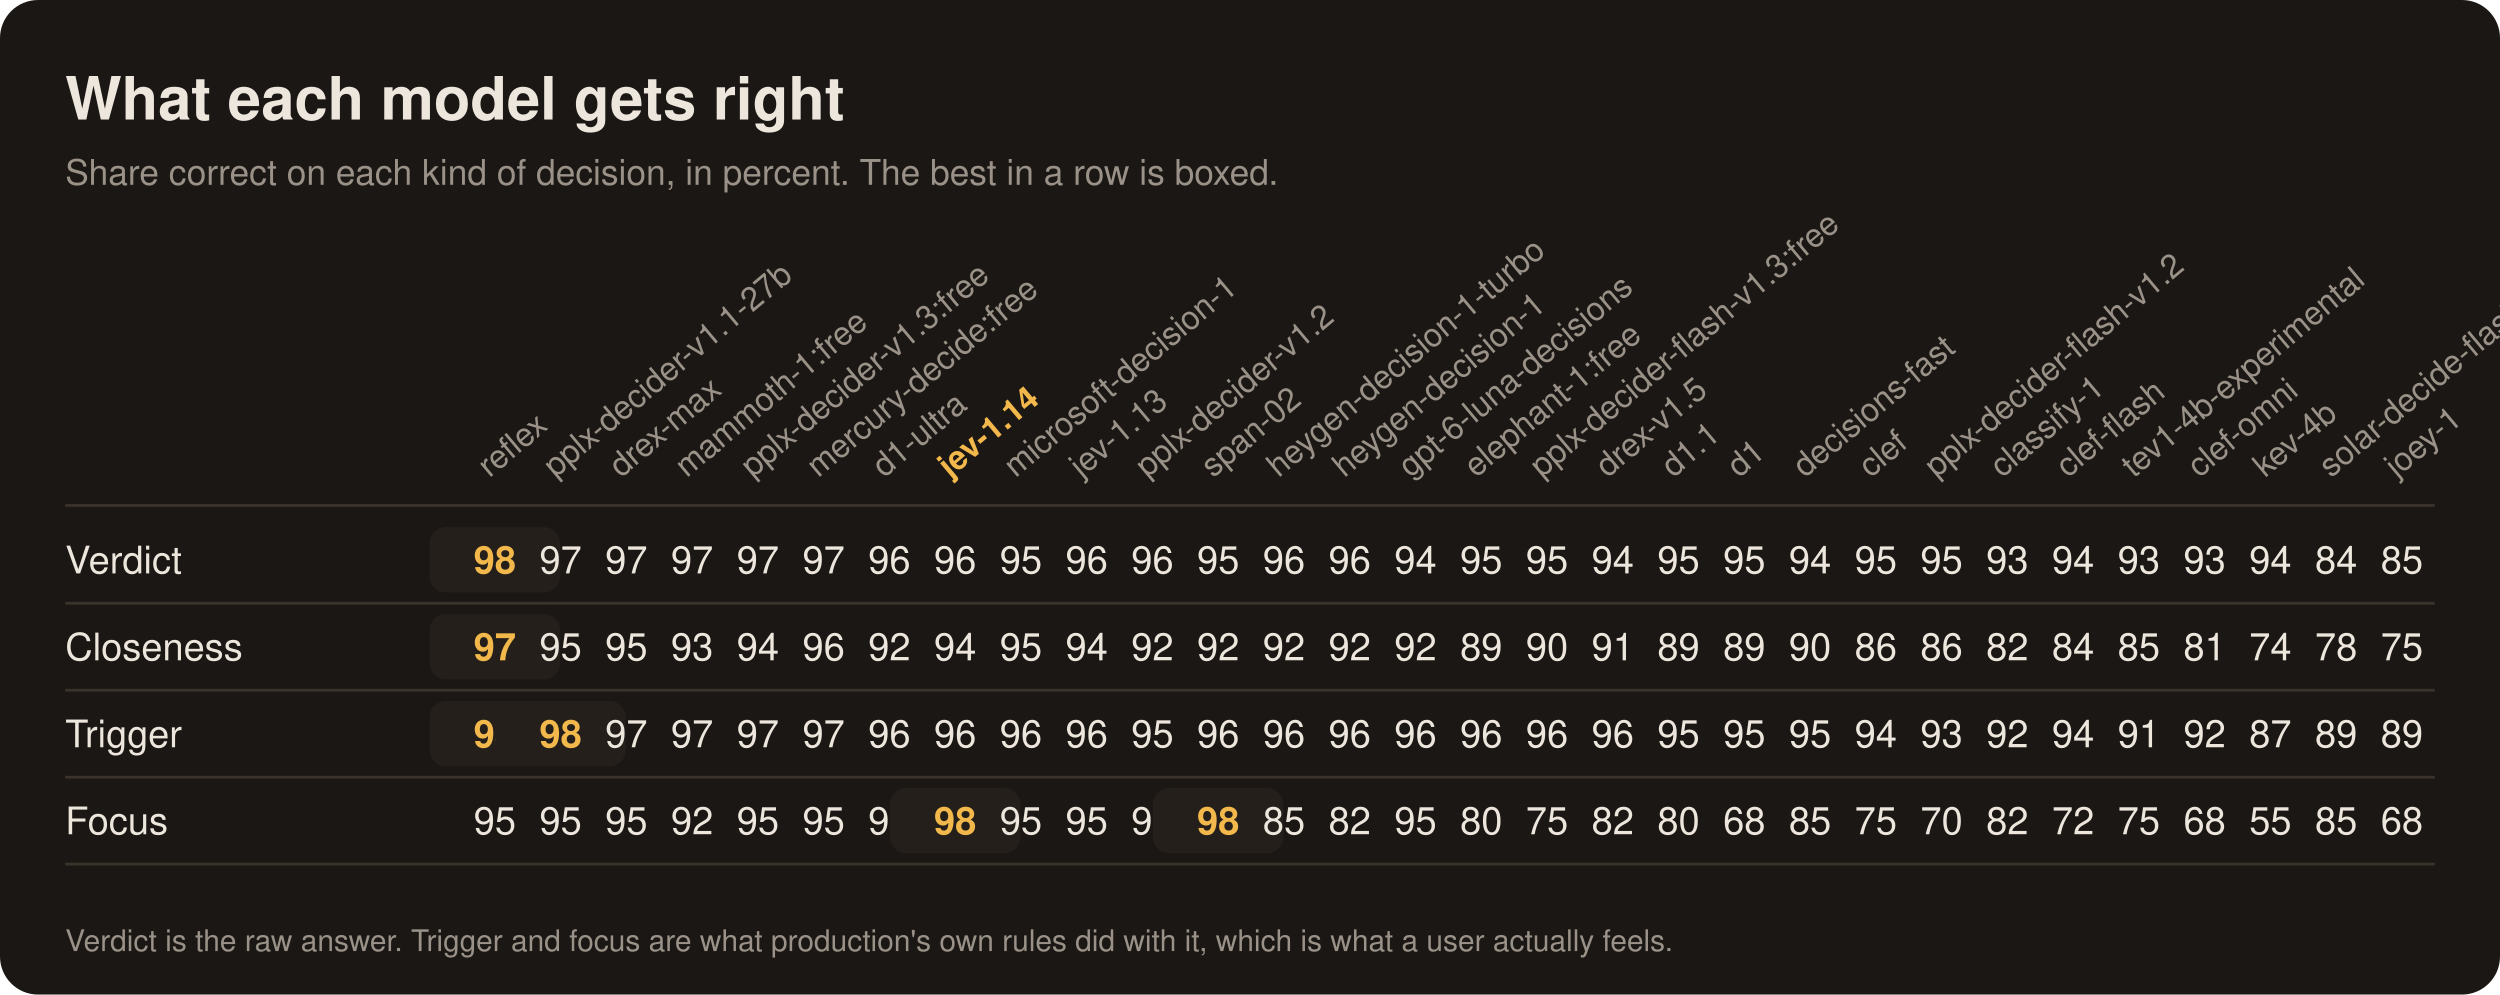
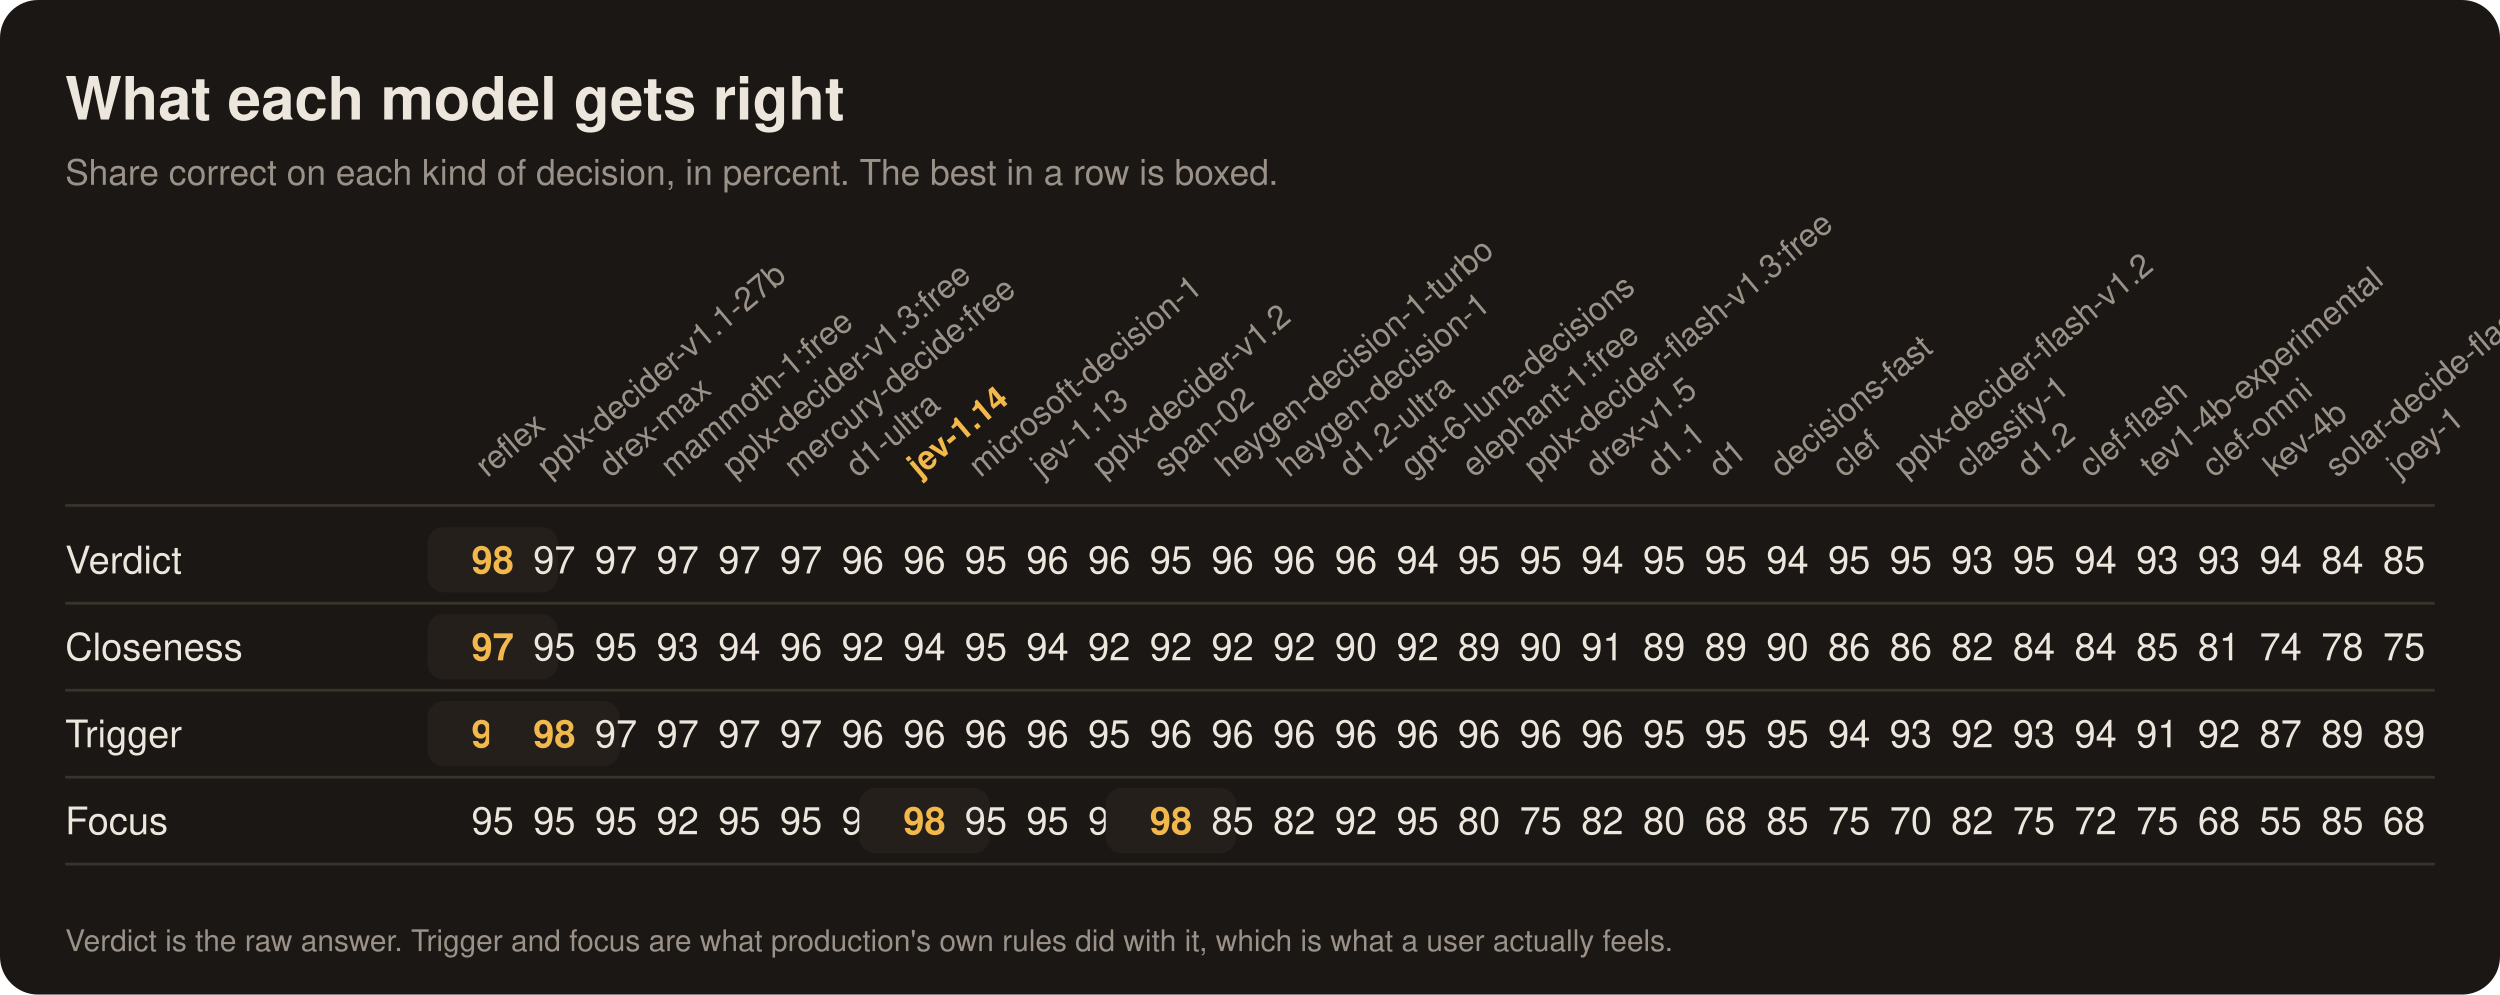
<svg xmlns="http://www.w3.org/2000/svg" viewBox="0 0 920 366" width="920" role="img" aria-label="What each model gets right" font-family="-apple-system,BlinkMacSystemFont,'Segoe UI',Helvetica,Arial,sans-serif">
  <rect width="920" height="366" rx="14" fill="#1b1714" />
  <text x="24.0" y="44.0" font-size="22" font-weight="700" fill="#ece6dd" text-anchor="start">What each model gets right</text>
  <text x="24.0" y="68.0" font-size="13" font-weight="400" fill="#9a9288" text-anchor="start">Share correct on each kind of decision, in percent. The best in a row is boxed.</text>
-   <text transform="translate(180.1 176.0) rotate(-40)" font-size="12" font-weight="500" fill="#9a9288">reflex</text>
-   <text transform="translate(204.3 176.0) rotate(-40)" font-size="12" font-weight="500" fill="#9a9288">pplx-decider-v1.1-27b</text>
-   <text transform="translate(228.5 176.0) rotate(-40)" font-size="12" font-weight="500" fill="#9a9288">drex-max</text>
-   <text transform="translate(252.7 176.0) rotate(-40)" font-size="12" font-weight="500" fill="#9a9288">mammoth-1:free</text>
-   <text transform="translate(276.9 176.0) rotate(-40)" font-size="12" font-weight="500" fill="#9a9288">pplx-decider-v1.3:free</text>
-   <text transform="translate(301.1 176.0) rotate(-40)" font-size="12" font-weight="500" fill="#9a9288">mercury-decide:free</text>
-   <text transform="translate(325.3 176.0) rotate(-40)" font-size="12" font-weight="500" fill="#9a9288">d1-ultra</text>
-   <text transform="translate(349.5 176.0) rotate(-40)" font-size="12" font-weight="700" fill="#f2b84b">jev-1.14</text>
-   <text transform="translate(373.7 176.0) rotate(-40)" font-size="12" font-weight="500" fill="#9a9288">microsoft-decision-1</text>
-   <text transform="translate(397.9 176.0) rotate(-40)" font-size="12" font-weight="500" fill="#9a9288">jev-1.13</text>
-   <text transform="translate(422.1 176.0) rotate(-40)" font-size="12" font-weight="500" fill="#9a9288">pplx-decider-v1.2</text>
-   <text transform="translate(446.3 176.0) rotate(-40)" font-size="12" font-weight="500" fill="#9a9288">span-02</text>
-   <text transform="translate(470.5 176.0) rotate(-40)" font-size="12" font-weight="500" fill="#9a9288">heygen-decision-1-turbo</text>
-   <text transform="translate(494.7 176.0) rotate(-40)" font-size="12" font-weight="500" fill="#9a9288">heygen-decision-1</text>
-   <text transform="translate(518.9 176.0) rotate(-40)" font-size="12" font-weight="500" fill="#9a9288">gpt-6-luna-decisions</text>
-   <text transform="translate(543.1 176.0) rotate(-40)" font-size="12" font-weight="500" fill="#9a9288">elephant-1:free</text>
-   <text transform="translate(567.3 176.0) rotate(-40)" font-size="12" font-weight="500" fill="#9a9288">pplx-decider-flash-v1.3:free</text>
-   <text transform="translate(591.5 176.0) rotate(-40)" font-size="12" font-weight="500" fill="#9a9288">drex-v1.5</text>
-   <text transform="translate(615.7 176.0) rotate(-40)" font-size="12" font-weight="500" fill="#9a9288">d1.1</text>
-   <text transform="translate(639.9 176.0) rotate(-40)" font-size="12" font-weight="500" fill="#9a9288">d1</text>
-   <text transform="translate(664.1 176.0) rotate(-40)" font-size="12" font-weight="500" fill="#9a9288">decisions-fast</text>
-   <text transform="translate(688.3 176.0) rotate(-40)" font-size="12" font-weight="500" fill="#9a9288">clef</text>
-   <text transform="translate(712.5 176.0) rotate(-40)" font-size="12" font-weight="500" fill="#9a9288">pplx-decider-flash-v1.2</text>
-   <text transform="translate(736.7 176.0) rotate(-40)" font-size="12" font-weight="500" fill="#9a9288">classify-1</text>
-   <text transform="translate(760.9 176.0) rotate(-40)" font-size="12" font-weight="500" fill="#9a9288">clef-flash</text>
-   <text transform="translate(785.1 176.0) rotate(-40)" font-size="12" font-weight="500" fill="#9a9288">tev1-4b-experimental</text>
-   <text transform="translate(809.3 176.0) rotate(-40)" font-size="12" font-weight="500" fill="#9a9288">clef-omni</text>
-   <text transform="translate(833.5 176.0) rotate(-40)" font-size="12" font-weight="500" fill="#9a9288">kev-4b</text>
-   <text transform="translate(857.7 176.0) rotate(-40)" font-size="12" font-weight="500" fill="#9a9288">solar-decide-flash</text>
-   <text transform="translate(881.9 176.0) rotate(-40)" font-size="12" font-weight="500" fill="#9a9288">joey-1</text>
+   <text transform="translate(179.3 176.0) rotate(-40)" font-size="12" font-weight="500" fill="#9a9288">reflex</text>
+   <text transform="translate(202.0 176.0) rotate(-40)" font-size="12" font-weight="500" fill="#9a9288">pplx-decider-v1.1-27b</text>
+   <text transform="translate(224.7 176.0) rotate(-40)" font-size="12" font-weight="500" fill="#9a9288">drex-max</text>
+   <text transform="translate(247.4 176.0) rotate(-40)" font-size="12" font-weight="500" fill="#9a9288">mammoth-1:free</text>
+   <text transform="translate(270.1 176.0) rotate(-40)" font-size="12" font-weight="500" fill="#9a9288">pplx-decider-v1.3:free</text>
+   <text transform="translate(292.8 176.0) rotate(-40)" font-size="12" font-weight="500" fill="#9a9288">mercury-decide:free</text>
+   <text transform="translate(315.5 176.0) rotate(-40)" font-size="12" font-weight="500" fill="#9a9288">d1-ultra</text>
+   <text transform="translate(338.2 176.0) rotate(-40)" font-size="12" font-weight="700" fill="#f2b84b">jev-1.14</text>
+   <text transform="translate(360.8 176.0) rotate(-40)" font-size="12" font-weight="500" fill="#9a9288">microsoft-decision-1</text>
+   <text transform="translate(383.5 176.0) rotate(-40)" font-size="12" font-weight="500" fill="#9a9288">jev-1.13</text>
+   <text transform="translate(406.2 176.0) rotate(-40)" font-size="12" font-weight="500" fill="#9a9288">pplx-decider-v1.2</text>
+   <text transform="translate(428.9 176.0) rotate(-40)" font-size="12" font-weight="500" fill="#9a9288">span-02</text>
+   <text transform="translate(451.6 176.0) rotate(-40)" font-size="12" font-weight="500" fill="#9a9288">heygen-decision-1-turbo</text>
+   <text transform="translate(474.3 176.0) rotate(-40)" font-size="12" font-weight="500" fill="#9a9288">heygen-decision-1</text>
+   <text transform="translate(497.0 176.0) rotate(-40)" font-size="12" font-weight="500" fill="#9a9288">d1.2-ultra</text>
+   <text transform="translate(519.7 176.0) rotate(-40)" font-size="12" font-weight="500" fill="#9a9288">gpt-6-luna-decisions</text>
+   <text transform="translate(542.3 176.0) rotate(-40)" font-size="12" font-weight="500" fill="#9a9288">elephant-1:free</text>
+   <text transform="translate(565.0 176.0) rotate(-40)" font-size="12" font-weight="500" fill="#9a9288">pplx-decider-flash-v1.3:free</text>
+   <text transform="translate(587.7 176.0) rotate(-40)" font-size="12" font-weight="500" fill="#9a9288">drex-v1.5</text>
+   <text transform="translate(610.4 176.0) rotate(-40)" font-size="12" font-weight="500" fill="#9a9288">d1.1</text>
+   <text transform="translate(633.1 176.0) rotate(-40)" font-size="12" font-weight="500" fill="#9a9288">d1</text>
+   <text transform="translate(655.8 176.0) rotate(-40)" font-size="12" font-weight="500" fill="#9a9288">decisions-fast</text>
+   <text transform="translate(678.5 176.0) rotate(-40)" font-size="12" font-weight="500" fill="#9a9288">clef</text>
+   <text transform="translate(701.2 176.0) rotate(-40)" font-size="12" font-weight="500" fill="#9a9288">pplx-decider-flash-v1.2</text>
+   <text transform="translate(723.8 176.0) rotate(-40)" font-size="12" font-weight="500" fill="#9a9288">classify-1</text>
+   <text transform="translate(746.5 176.0) rotate(-40)" font-size="12" font-weight="500" fill="#9a9288">d1.2</text>
+   <text transform="translate(769.2 176.0) rotate(-40)" font-size="12" font-weight="500" fill="#9a9288">clef-flash</text>
+   <text transform="translate(791.9 176.0) rotate(-40)" font-size="12" font-weight="500" fill="#9a9288">tev1-4b-experimental</text>
+   <text transform="translate(814.6 176.0) rotate(-40)" font-size="12" font-weight="500" fill="#9a9288">clef-omni</text>
+   <text transform="translate(837.3 176.0) rotate(-40)" font-size="12" font-weight="500" fill="#9a9288">kev-4b</text>
+   <text transform="translate(860.0 176.0) rotate(-40)" font-size="12" font-weight="500" fill="#9a9288">solar-decide-flash</text>
+   <text transform="translate(882.7 176.0) rotate(-40)" font-size="12" font-weight="500" fill="#9a9288">joey-1</text>
  <line x1="24.0" y1="186.0" x2="896.0" y2="186.0" stroke="#3a332c" stroke-width="1.0" />
  <text x="24.0" y="211.0" font-size="14" font-weight="500" fill="#ece6dd" text-anchor="start">Verdict</text>
-   <rect x="158.1" y="194.0" width="48.0" height="24.0" rx="6.0" fill="#241f1b" />
-   <text x="182.1" y="211.0" font-size="14" font-weight="700" fill="#f2b84b" text-anchor="middle">98</text>
-   <text x="206.3" y="211.0" font-size="14" font-weight="400" fill="#ece6dd" text-anchor="middle">97</text>
-   <text x="230.5" y="211.0" font-size="14" font-weight="400" fill="#ece6dd" text-anchor="middle">97</text>
-   <text x="254.7" y="211.0" font-size="14" font-weight="400" fill="#ece6dd" text-anchor="middle">97</text>
-   <text x="278.9" y="211.0" font-size="14" font-weight="400" fill="#ece6dd" text-anchor="middle">97</text>
-   <text x="303.1" y="211.0" font-size="14" font-weight="400" fill="#ece6dd" text-anchor="middle">97</text>
-   <text x="327.3" y="211.0" font-size="14" font-weight="400" fill="#ece6dd" text-anchor="middle">96</text>
-   <text x="351.5" y="211.0" font-size="14" font-weight="400" fill="#ece6dd" text-anchor="middle">96</text>
-   <text x="375.7" y="211.0" font-size="14" font-weight="400" fill="#ece6dd" text-anchor="middle">95</text>
-   <text x="399.9" y="211.0" font-size="14" font-weight="400" fill="#ece6dd" text-anchor="middle">96</text>
-   <text x="424.1" y="211.0" font-size="14" font-weight="400" fill="#ece6dd" text-anchor="middle">96</text>
-   <text x="448.3" y="211.0" font-size="14" font-weight="400" fill="#ece6dd" text-anchor="middle">95</text>
-   <text x="472.5" y="211.0" font-size="14" font-weight="400" fill="#ece6dd" text-anchor="middle">96</text>
-   <text x="496.7" y="211.0" font-size="14" font-weight="400" fill="#ece6dd" text-anchor="middle">96</text>
-   <text x="520.9" y="211.0" font-size="14" font-weight="400" fill="#ece6dd" text-anchor="middle">94</text>
-   <text x="545.1" y="211.0" font-size="14" font-weight="400" fill="#ece6dd" text-anchor="middle">95</text>
-   <text x="569.3" y="211.0" font-size="14" font-weight="400" fill="#ece6dd" text-anchor="middle">95</text>
-   <text x="593.5" y="211.0" font-size="14" font-weight="400" fill="#ece6dd" text-anchor="middle">94</text>
-   <text x="617.7" y="211.0" font-size="14" font-weight="400" fill="#ece6dd" text-anchor="middle">95</text>
-   <text x="641.9" y="211.0" font-size="14" font-weight="400" fill="#ece6dd" text-anchor="middle">95</text>
-   <text x="666.1" y="211.0" font-size="14" font-weight="400" fill="#ece6dd" text-anchor="middle">94</text>
-   <text x="690.3" y="211.0" font-size="14" font-weight="400" fill="#ece6dd" text-anchor="middle">95</text>
-   <text x="714.5" y="211.0" font-size="14" font-weight="400" fill="#ece6dd" text-anchor="middle">95</text>
-   <text x="738.7" y="211.0" font-size="14" font-weight="400" fill="#ece6dd" text-anchor="middle">93</text>
-   <text x="762.9" y="211.0" font-size="14" font-weight="400" fill="#ece6dd" text-anchor="middle">94</text>
-   <text x="787.1" y="211.0" font-size="14" font-weight="400" fill="#ece6dd" text-anchor="middle">93</text>
-   <text x="811.3" y="211.0" font-size="14" font-weight="400" fill="#ece6dd" text-anchor="middle">93</text>
-   <text x="835.5" y="211.0" font-size="14" font-weight="400" fill="#ece6dd" text-anchor="middle">94</text>
-   <text x="859.7" y="211.0" font-size="14" font-weight="400" fill="#ece6dd" text-anchor="middle">84</text>
-   <text x="883.9" y="211.0" font-size="14" font-weight="400" fill="#ece6dd" text-anchor="middle">85</text>
+   <rect x="157.3" y="194.0" width="48.0" height="24.0" rx="6.0" fill="#241f1b" />
+   <text x="181.3" y="211.0" font-size="14" font-weight="700" fill="#f2b84b" text-anchor="middle">98</text>
+   <text x="204.0" y="211.0" font-size="14" font-weight="400" fill="#ece6dd" text-anchor="middle">97</text>
+   <text x="226.7" y="211.0" font-size="14" font-weight="400" fill="#ece6dd" text-anchor="middle">97</text>
+   <text x="249.4" y="211.0" font-size="14" font-weight="400" fill="#ece6dd" text-anchor="middle">97</text>
+   <text x="272.1" y="211.0" font-size="14" font-weight="400" fill="#ece6dd" text-anchor="middle">97</text>
+   <text x="294.8" y="211.0" font-size="14" font-weight="400" fill="#ece6dd" text-anchor="middle">97</text>
+   <text x="317.5" y="211.0" font-size="14" font-weight="400" fill="#ece6dd" text-anchor="middle">96</text>
+   <text x="340.2" y="211.0" font-size="14" font-weight="400" fill="#ece6dd" text-anchor="middle">96</text>
+   <text x="362.8" y="211.0" font-size="14" font-weight="400" fill="#ece6dd" text-anchor="middle">95</text>
+   <text x="385.5" y="211.0" font-size="14" font-weight="400" fill="#ece6dd" text-anchor="middle">96</text>
+   <text x="408.2" y="211.0" font-size="14" font-weight="400" fill="#ece6dd" text-anchor="middle">96</text>
+   <text x="430.9" y="211.0" font-size="14" font-weight="400" fill="#ece6dd" text-anchor="middle">95</text>
+   <text x="453.6" y="211.0" font-size="14" font-weight="400" fill="#ece6dd" text-anchor="middle">96</text>
+   <text x="476.3" y="211.0" font-size="14" font-weight="400" fill="#ece6dd" text-anchor="middle">96</text>
+   <text x="499.0" y="211.0" font-size="14" font-weight="400" fill="#ece6dd" text-anchor="middle">96</text>
+   <text x="521.7" y="211.0" font-size="14" font-weight="400" fill="#ece6dd" text-anchor="middle">94</text>
+   <text x="544.3" y="211.0" font-size="14" font-weight="400" fill="#ece6dd" text-anchor="middle">95</text>
+   <text x="567.0" y="211.0" font-size="14" font-weight="400" fill="#ece6dd" text-anchor="middle">95</text>
+   <text x="589.7" y="211.0" font-size="14" font-weight="400" fill="#ece6dd" text-anchor="middle">94</text>
+   <text x="612.4" y="211.0" font-size="14" font-weight="400" fill="#ece6dd" text-anchor="middle">95</text>
+   <text x="635.1" y="211.0" font-size="14" font-weight="400" fill="#ece6dd" text-anchor="middle">95</text>
+   <text x="657.8" y="211.0" font-size="14" font-weight="400" fill="#ece6dd" text-anchor="middle">94</text>
+   <text x="680.5" y="211.0" font-size="14" font-weight="400" fill="#ece6dd" text-anchor="middle">95</text>
+   <text x="703.2" y="211.0" font-size="14" font-weight="400" fill="#ece6dd" text-anchor="middle">95</text>
+   <text x="725.8" y="211.0" font-size="14" font-weight="400" fill="#ece6dd" text-anchor="middle">93</text>
+   <text x="748.5" y="211.0" font-size="14" font-weight="400" fill="#ece6dd" text-anchor="middle">95</text>
+   <text x="771.2" y="211.0" font-size="14" font-weight="400" fill="#ece6dd" text-anchor="middle">94</text>
+   <text x="793.9" y="211.0" font-size="14" font-weight="400" fill="#ece6dd" text-anchor="middle">93</text>
+   <text x="816.6" y="211.0" font-size="14" font-weight="400" fill="#ece6dd" text-anchor="middle">93</text>
+   <text x="839.3" y="211.0" font-size="14" font-weight="400" fill="#ece6dd" text-anchor="middle">94</text>
+   <text x="862.0" y="211.0" font-size="14" font-weight="400" fill="#ece6dd" text-anchor="middle">84</text>
+   <text x="884.7" y="211.0" font-size="14" font-weight="400" fill="#ece6dd" text-anchor="middle">85</text>
  <line x1="24.0" y1="222.0" x2="896.0" y2="222.0" stroke="#3a332c" stroke-width="1.0" />
  <text x="24.0" y="243.0" font-size="14" font-weight="500" fill="#ece6dd" text-anchor="start">Closeness</text>
-   <rect x="158.1" y="226.0" width="48.0" height="24.0" rx="6.0" fill="#241f1b" />
-   <text x="182.1" y="243.0" font-size="14" font-weight="700" fill="#f2b84b" text-anchor="middle">97</text>
-   <text x="206.3" y="243.0" font-size="14" font-weight="400" fill="#ece6dd" text-anchor="middle">95</text>
-   <text x="230.5" y="243.0" font-size="14" font-weight="400" fill="#ece6dd" text-anchor="middle">95</text>
-   <text x="254.7" y="243.0" font-size="14" font-weight="400" fill="#ece6dd" text-anchor="middle">93</text>
-   <text x="278.9" y="243.0" font-size="14" font-weight="400" fill="#ece6dd" text-anchor="middle">94</text>
-   <text x="303.1" y="243.0" font-size="14" font-weight="400" fill="#ece6dd" text-anchor="middle">96</text>
-   <text x="327.3" y="243.0" font-size="14" font-weight="400" fill="#ece6dd" text-anchor="middle">92</text>
-   <text x="351.5" y="243.0" font-size="14" font-weight="400" fill="#ece6dd" text-anchor="middle">94</text>
-   <text x="375.7" y="243.0" font-size="14" font-weight="400" fill="#ece6dd" text-anchor="middle">95</text>
-   <text x="399.9" y="243.0" font-size="14" font-weight="400" fill="#ece6dd" text-anchor="middle">94</text>
-   <text x="424.1" y="243.0" font-size="14" font-weight="400" fill="#ece6dd" text-anchor="middle">92</text>
-   <text x="448.3" y="243.0" font-size="14" font-weight="400" fill="#ece6dd" text-anchor="middle">92</text>
-   <text x="472.5" y="243.0" font-size="14" font-weight="400" fill="#ece6dd" text-anchor="middle">92</text>
-   <text x="496.7" y="243.0" font-size="14" font-weight="400" fill="#ece6dd" text-anchor="middle">92</text>
-   <text x="520.9" y="243.0" font-size="14" font-weight="400" fill="#ece6dd" text-anchor="middle">92</text>
-   <text x="545.1" y="243.0" font-size="14" font-weight="400" fill="#ece6dd" text-anchor="middle">89</text>
-   <text x="569.3" y="243.0" font-size="14" font-weight="400" fill="#ece6dd" text-anchor="middle">90</text>
-   <text x="593.5" y="243.0" font-size="14" font-weight="400" fill="#ece6dd" text-anchor="middle">91</text>
-   <text x="617.7" y="243.0" font-size="14" font-weight="400" fill="#ece6dd" text-anchor="middle">89</text>
-   <text x="641.9" y="243.0" font-size="14" font-weight="400" fill="#ece6dd" text-anchor="middle">89</text>
-   <text x="666.1" y="243.0" font-size="14" font-weight="400" fill="#ece6dd" text-anchor="middle">90</text>
-   <text x="690.3" y="243.0" font-size="14" font-weight="400" fill="#ece6dd" text-anchor="middle">86</text>
-   <text x="714.5" y="243.0" font-size="14" font-weight="400" fill="#ece6dd" text-anchor="middle">86</text>
-   <text x="738.7" y="243.0" font-size="14" font-weight="400" fill="#ece6dd" text-anchor="middle">82</text>
-   <text x="762.9" y="243.0" font-size="14" font-weight="400" fill="#ece6dd" text-anchor="middle">84</text>
-   <text x="787.1" y="243.0" font-size="14" font-weight="400" fill="#ece6dd" text-anchor="middle">85</text>
-   <text x="811.3" y="243.0" font-size="14" font-weight="400" fill="#ece6dd" text-anchor="middle">81</text>
-   <text x="835.5" y="243.0" font-size="14" font-weight="400" fill="#ece6dd" text-anchor="middle">74</text>
-   <text x="859.7" y="243.0" font-size="14" font-weight="400" fill="#ece6dd" text-anchor="middle">78</text>
-   <text x="883.9" y="243.0" font-size="14" font-weight="400" fill="#ece6dd" text-anchor="middle">75</text>
+   <rect x="157.3" y="226.0" width="48.0" height="24.0" rx="6.0" fill="#241f1b" />
+   <text x="181.3" y="243.0" font-size="14" font-weight="700" fill="#f2b84b" text-anchor="middle">97</text>
+   <text x="204.0" y="243.0" font-size="14" font-weight="400" fill="#ece6dd" text-anchor="middle">95</text>
+   <text x="226.7" y="243.0" font-size="14" font-weight="400" fill="#ece6dd" text-anchor="middle">95</text>
+   <text x="249.4" y="243.0" font-size="14" font-weight="400" fill="#ece6dd" text-anchor="middle">93</text>
+   <text x="272.1" y="243.0" font-size="14" font-weight="400" fill="#ece6dd" text-anchor="middle">94</text>
+   <text x="294.8" y="243.0" font-size="14" font-weight="400" fill="#ece6dd" text-anchor="middle">96</text>
+   <text x="317.5" y="243.0" font-size="14" font-weight="400" fill="#ece6dd" text-anchor="middle">92</text>
+   <text x="340.2" y="243.0" font-size="14" font-weight="400" fill="#ece6dd" text-anchor="middle">94</text>
+   <text x="362.8" y="243.0" font-size="14" font-weight="400" fill="#ece6dd" text-anchor="middle">95</text>
+   <text x="385.5" y="243.0" font-size="14" font-weight="400" fill="#ece6dd" text-anchor="middle">94</text>
+   <text x="408.2" y="243.0" font-size="14" font-weight="400" fill="#ece6dd" text-anchor="middle">92</text>
+   <text x="430.9" y="243.0" font-size="14" font-weight="400" fill="#ece6dd" text-anchor="middle">92</text>
+   <text x="453.6" y="243.0" font-size="14" font-weight="400" fill="#ece6dd" text-anchor="middle">92</text>
+   <text x="476.3" y="243.0" font-size="14" font-weight="400" fill="#ece6dd" text-anchor="middle">92</text>
+   <text x="499.0" y="243.0" font-size="14" font-weight="400" fill="#ece6dd" text-anchor="middle">90</text>
+   <text x="521.7" y="243.0" font-size="14" font-weight="400" fill="#ece6dd" text-anchor="middle">92</text>
+   <text x="544.3" y="243.0" font-size="14" font-weight="400" fill="#ece6dd" text-anchor="middle">89</text>
+   <text x="567.0" y="243.0" font-size="14" font-weight="400" fill="#ece6dd" text-anchor="middle">90</text>
+   <text x="589.7" y="243.0" font-size="14" font-weight="400" fill="#ece6dd" text-anchor="middle">91</text>
+   <text x="612.4" y="243.0" font-size="14" font-weight="400" fill="#ece6dd" text-anchor="middle">89</text>
+   <text x="635.1" y="243.0" font-size="14" font-weight="400" fill="#ece6dd" text-anchor="middle">89</text>
+   <text x="657.8" y="243.0" font-size="14" font-weight="400" fill="#ece6dd" text-anchor="middle">90</text>
+   <text x="680.5" y="243.0" font-size="14" font-weight="400" fill="#ece6dd" text-anchor="middle">86</text>
+   <text x="703.2" y="243.0" font-size="14" font-weight="400" fill="#ece6dd" text-anchor="middle">86</text>
+   <text x="725.8" y="243.0" font-size="14" font-weight="400" fill="#ece6dd" text-anchor="middle">82</text>
+   <text x="748.5" y="243.0" font-size="14" font-weight="400" fill="#ece6dd" text-anchor="middle">84</text>
+   <text x="771.2" y="243.0" font-size="14" font-weight="400" fill="#ece6dd" text-anchor="middle">84</text>
+   <text x="793.9" y="243.0" font-size="14" font-weight="400" fill="#ece6dd" text-anchor="middle">85</text>
+   <text x="816.6" y="243.0" font-size="14" font-weight="400" fill="#ece6dd" text-anchor="middle">81</text>
+   <text x="839.3" y="243.0" font-size="14" font-weight="400" fill="#ece6dd" text-anchor="middle">74</text>
+   <text x="862.0" y="243.0" font-size="14" font-weight="400" fill="#ece6dd" text-anchor="middle">78</text>
+   <text x="884.7" y="243.0" font-size="14" font-weight="400" fill="#ece6dd" text-anchor="middle">75</text>
  <line x1="24.0" y1="254.0" x2="896.0" y2="254.0" stroke="#3a332c" stroke-width="1.0" />
  <text x="24.0" y="275.0" font-size="14" font-weight="500" fill="#ece6dd" text-anchor="start">Trigger</text>
-   <rect x="158.1" y="258.0" width="48.0" height="24.0" rx="6.0" fill="#241f1b" />
-   <text x="182.1" y="275.0" font-size="14" font-weight="700" fill="#f2b84b" text-anchor="middle">98</text>
-   <rect x="182.3" y="258.0" width="48.0" height="24.0" rx="6.0" fill="#241f1b" />
-   <text x="206.3" y="275.0" font-size="14" font-weight="700" fill="#f2b84b" text-anchor="middle">98</text>
-   <text x="230.5" y="275.0" font-size="14" font-weight="400" fill="#ece6dd" text-anchor="middle">97</text>
-   <text x="254.7" y="275.0" font-size="14" font-weight="400" fill="#ece6dd" text-anchor="middle">97</text>
-   <text x="278.9" y="275.0" font-size="14" font-weight="400" fill="#ece6dd" text-anchor="middle">97</text>
-   <text x="303.1" y="275.0" font-size="14" font-weight="400" fill="#ece6dd" text-anchor="middle">97</text>
-   <text x="327.3" y="275.0" font-size="14" font-weight="400" fill="#ece6dd" text-anchor="middle">96</text>
-   <text x="351.5" y="275.0" font-size="14" font-weight="400" fill="#ece6dd" text-anchor="middle">96</text>
-   <text x="375.7" y="275.0" font-size="14" font-weight="400" fill="#ece6dd" text-anchor="middle">96</text>
-   <text x="399.9" y="275.0" font-size="14" font-weight="400" fill="#ece6dd" text-anchor="middle">96</text>
-   <text x="424.1" y="275.0" font-size="14" font-weight="400" fill="#ece6dd" text-anchor="middle">95</text>
-   <text x="448.3" y="275.0" font-size="14" font-weight="400" fill="#ece6dd" text-anchor="middle">96</text>
-   <text x="472.5" y="275.0" font-size="14" font-weight="400" fill="#ece6dd" text-anchor="middle">96</text>
-   <text x="496.7" y="275.0" font-size="14" font-weight="400" fill="#ece6dd" text-anchor="middle">96</text>
-   <text x="520.9" y="275.0" font-size="14" font-weight="400" fill="#ece6dd" text-anchor="middle">96</text>
-   <text x="545.1" y="275.0" font-size="14" font-weight="400" fill="#ece6dd" text-anchor="middle">96</text>
-   <text x="569.3" y="275.0" font-size="14" font-weight="400" fill="#ece6dd" text-anchor="middle">96</text>
-   <text x="593.5" y="275.0" font-size="14" font-weight="400" fill="#ece6dd" text-anchor="middle">96</text>
-   <text x="617.7" y="275.0" font-size="14" font-weight="400" fill="#ece6dd" text-anchor="middle">95</text>
-   <text x="641.9" y="275.0" font-size="14" font-weight="400" fill="#ece6dd" text-anchor="middle">95</text>
-   <text x="666.1" y="275.0" font-size="14" font-weight="400" fill="#ece6dd" text-anchor="middle">95</text>
-   <text x="690.3" y="275.0" font-size="14" font-weight="400" fill="#ece6dd" text-anchor="middle">94</text>
-   <text x="714.5" y="275.0" font-size="14" font-weight="400" fill="#ece6dd" text-anchor="middle">93</text>
-   <text x="738.7" y="275.0" font-size="14" font-weight="400" fill="#ece6dd" text-anchor="middle">92</text>
-   <text x="762.9" y="275.0" font-size="14" font-weight="400" fill="#ece6dd" text-anchor="middle">94</text>
-   <text x="787.1" y="275.0" font-size="14" font-weight="400" fill="#ece6dd" text-anchor="middle">91</text>
-   <text x="811.3" y="275.0" font-size="14" font-weight="400" fill="#ece6dd" text-anchor="middle">92</text>
-   <text x="835.5" y="275.0" font-size="14" font-weight="400" fill="#ece6dd" text-anchor="middle">87</text>
-   <text x="859.7" y="275.0" font-size="14" font-weight="400" fill="#ece6dd" text-anchor="middle">89</text>
-   <text x="883.9" y="275.0" font-size="14" font-weight="400" fill="#ece6dd" text-anchor="middle">89</text>
+   <rect x="157.3" y="258.0" width="48.0" height="24.0" rx="6.0" fill="#241f1b" />
+   <text x="181.3" y="275.0" font-size="14" font-weight="700" fill="#f2b84b" text-anchor="middle">98</text>
+   <rect x="180.0" y="258.0" width="48.0" height="24.0" rx="6.0" fill="#241f1b" />
+   <text x="204.0" y="275.0" font-size="14" font-weight="700" fill="#f2b84b" text-anchor="middle">98</text>
+   <text x="226.7" y="275.0" font-size="14" font-weight="400" fill="#ece6dd" text-anchor="middle">97</text>
+   <text x="249.4" y="275.0" font-size="14" font-weight="400" fill="#ece6dd" text-anchor="middle">97</text>
+   <text x="272.1" y="275.0" font-size="14" font-weight="400" fill="#ece6dd" text-anchor="middle">97</text>
+   <text x="294.8" y="275.0" font-size="14" font-weight="400" fill="#ece6dd" text-anchor="middle">97</text>
+   <text x="317.5" y="275.0" font-size="14" font-weight="400" fill="#ece6dd" text-anchor="middle">96</text>
+   <text x="340.2" y="275.0" font-size="14" font-weight="400" fill="#ece6dd" text-anchor="middle">96</text>
+   <text x="362.8" y="275.0" font-size="14" font-weight="400" fill="#ece6dd" text-anchor="middle">96</text>
+   <text x="385.5" y="275.0" font-size="14" font-weight="400" fill="#ece6dd" text-anchor="middle">96</text>
+   <text x="408.2" y="275.0" font-size="14" font-weight="400" fill="#ece6dd" text-anchor="middle">95</text>
+   <text x="430.9" y="275.0" font-size="14" font-weight="400" fill="#ece6dd" text-anchor="middle">96</text>
+   <text x="453.6" y="275.0" font-size="14" font-weight="400" fill="#ece6dd" text-anchor="middle">96</text>
+   <text x="476.3" y="275.0" font-size="14" font-weight="400" fill="#ece6dd" text-anchor="middle">96</text>
+   <text x="499.0" y="275.0" font-size="14" font-weight="400" fill="#ece6dd" text-anchor="middle">96</text>
+   <text x="521.7" y="275.0" font-size="14" font-weight="400" fill="#ece6dd" text-anchor="middle">96</text>
+   <text x="544.3" y="275.0" font-size="14" font-weight="400" fill="#ece6dd" text-anchor="middle">96</text>
+   <text x="567.0" y="275.0" font-size="14" font-weight="400" fill="#ece6dd" text-anchor="middle">96</text>
+   <text x="589.7" y="275.0" font-size="14" font-weight="400" fill="#ece6dd" text-anchor="middle">96</text>
+   <text x="612.4" y="275.0" font-size="14" font-weight="400" fill="#ece6dd" text-anchor="middle">95</text>
+   <text x="635.1" y="275.0" font-size="14" font-weight="400" fill="#ece6dd" text-anchor="middle">95</text>
+   <text x="657.8" y="275.0" font-size="14" font-weight="400" fill="#ece6dd" text-anchor="middle">95</text>
+   <text x="680.5" y="275.0" font-size="14" font-weight="400" fill="#ece6dd" text-anchor="middle">94</text>
+   <text x="703.2" y="275.0" font-size="14" font-weight="400" fill="#ece6dd" text-anchor="middle">93</text>
+   <text x="725.8" y="275.0" font-size="14" font-weight="400" fill="#ece6dd" text-anchor="middle">92</text>
+   <text x="748.5" y="275.0" font-size="14" font-weight="400" fill="#ece6dd" text-anchor="middle">93</text>
+   <text x="771.2" y="275.0" font-size="14" font-weight="400" fill="#ece6dd" text-anchor="middle">94</text>
+   <text x="793.9" y="275.0" font-size="14" font-weight="400" fill="#ece6dd" text-anchor="middle">91</text>
+   <text x="816.6" y="275.0" font-size="14" font-weight="400" fill="#ece6dd" text-anchor="middle">92</text>
+   <text x="839.3" y="275.0" font-size="14" font-weight="400" fill="#ece6dd" text-anchor="middle">87</text>
+   <text x="862.0" y="275.0" font-size="14" font-weight="400" fill="#ece6dd" text-anchor="middle">89</text>
+   <text x="884.7" y="275.0" font-size="14" font-weight="400" fill="#ece6dd" text-anchor="middle">89</text>
  <line x1="24.0" y1="286.0" x2="896.0" y2="286.0" stroke="#3a332c" stroke-width="1.0" />
  <text x="24.0" y="307.0" font-size="14" font-weight="500" fill="#ece6dd" text-anchor="start">Focus</text>
-   <text x="182.1" y="307.0" font-size="14" font-weight="400" fill="#ece6dd" text-anchor="middle">95</text>
-   <text x="206.3" y="307.0" font-size="14" font-weight="400" fill="#ece6dd" text-anchor="middle">95</text>
-   <text x="230.5" y="307.0" font-size="14" font-weight="400" fill="#ece6dd" text-anchor="middle">95</text>
-   <text x="254.7" y="307.0" font-size="14" font-weight="400" fill="#ece6dd" text-anchor="middle">92</text>
-   <text x="278.9" y="307.0" font-size="14" font-weight="400" fill="#ece6dd" text-anchor="middle">95</text>
-   <text x="303.1" y="307.0" font-size="14" font-weight="400" fill="#ece6dd" text-anchor="middle">95</text>
-   <text x="327.3" y="307.0" font-size="14" font-weight="400" fill="#ece6dd" text-anchor="middle">90</text>
-   <rect x="327.5" y="290.0" width="48.0" height="24.0" rx="6.0" fill="#241f1b" />
-   <text x="351.5" y="307.0" font-size="14" font-weight="700" fill="#f2b84b" text-anchor="middle">98</text>
-   <text x="375.7" y="307.0" font-size="14" font-weight="400" fill="#ece6dd" text-anchor="middle">95</text>
-   <text x="399.9" y="307.0" font-size="14" font-weight="400" fill="#ece6dd" text-anchor="middle">95</text>
-   <text x="424.1" y="307.0" font-size="14" font-weight="400" fill="#ece6dd" text-anchor="middle">90</text>
-   <rect x="424.3" y="290.0" width="48.0" height="24.0" rx="6.0" fill="#241f1b" />
-   <text x="448.3" y="307.0" font-size="14" font-weight="700" fill="#f2b84b" text-anchor="middle">98</text>
-   <text x="472.5" y="307.0" font-size="14" font-weight="400" fill="#ece6dd" text-anchor="middle">85</text>
-   <text x="496.7" y="307.0" font-size="14" font-weight="400" fill="#ece6dd" text-anchor="middle">82</text>
-   <text x="520.9" y="307.0" font-size="14" font-weight="400" fill="#ece6dd" text-anchor="middle">95</text>
-   <text x="545.1" y="307.0" font-size="14" font-weight="400" fill="#ece6dd" text-anchor="middle">80</text>
-   <text x="569.3" y="307.0" font-size="14" font-weight="400" fill="#ece6dd" text-anchor="middle">75</text>
-   <text x="593.5" y="307.0" font-size="14" font-weight="400" fill="#ece6dd" text-anchor="middle">82</text>
-   <text x="617.7" y="307.0" font-size="14" font-weight="400" fill="#ece6dd" text-anchor="middle">80</text>
-   <text x="641.9" y="307.0" font-size="14" font-weight="400" fill="#ece6dd" text-anchor="middle">68</text>
-   <text x="666.1" y="307.0" font-size="14" font-weight="400" fill="#ece6dd" text-anchor="middle">85</text>
-   <text x="690.3" y="307.0" font-size="14" font-weight="400" fill="#ece6dd" text-anchor="middle">75</text>
-   <text x="714.5" y="307.0" font-size="14" font-weight="400" fill="#ece6dd" text-anchor="middle">70</text>
-   <text x="738.7" y="307.0" font-size="14" font-weight="400" fill="#ece6dd" text-anchor="middle">82</text>
-   <text x="762.9" y="307.0" font-size="14" font-weight="400" fill="#ece6dd" text-anchor="middle">72</text>
-   <text x="787.1" y="307.0" font-size="14" font-weight="400" fill="#ece6dd" text-anchor="middle">75</text>
-   <text x="811.3" y="307.0" font-size="14" font-weight="400" fill="#ece6dd" text-anchor="middle">68</text>
-   <text x="835.5" y="307.0" font-size="14" font-weight="400" fill="#ece6dd" text-anchor="middle">55</text>
-   <text x="859.7" y="307.0" font-size="14" font-weight="400" fill="#ece6dd" text-anchor="middle">85</text>
-   <text x="883.9" y="307.0" font-size="14" font-weight="400" fill="#ece6dd" text-anchor="middle">68</text>
+   <text x="181.3" y="307.0" font-size="14" font-weight="400" fill="#ece6dd" text-anchor="middle">95</text>
+   <text x="204.0" y="307.0" font-size="14" font-weight="400" fill="#ece6dd" text-anchor="middle">95</text>
+   <text x="226.7" y="307.0" font-size="14" font-weight="400" fill="#ece6dd" text-anchor="middle">95</text>
+   <text x="249.4" y="307.0" font-size="14" font-weight="400" fill="#ece6dd" text-anchor="middle">92</text>
+   <text x="272.1" y="307.0" font-size="14" font-weight="400" fill="#ece6dd" text-anchor="middle">95</text>
+   <text x="294.8" y="307.0" font-size="14" font-weight="400" fill="#ece6dd" text-anchor="middle">95</text>
+   <text x="317.5" y="307.0" font-size="14" font-weight="400" fill="#ece6dd" text-anchor="middle">90</text>
+   <rect x="316.2" y="290.0" width="48.0" height="24.0" rx="6.0" fill="#241f1b" />
+   <text x="340.2" y="307.0" font-size="14" font-weight="700" fill="#f2b84b" text-anchor="middle">98</text>
+   <text x="362.8" y="307.0" font-size="14" font-weight="400" fill="#ece6dd" text-anchor="middle">95</text>
+   <text x="385.5" y="307.0" font-size="14" font-weight="400" fill="#ece6dd" text-anchor="middle">95</text>
+   <text x="408.2" y="307.0" font-size="14" font-weight="400" fill="#ece6dd" text-anchor="middle">90</text>
+   <rect x="406.9" y="290.0" width="48.0" height="24.0" rx="6.0" fill="#241f1b" />
+   <text x="430.9" y="307.0" font-size="14" font-weight="700" fill="#f2b84b" text-anchor="middle">98</text>
+   <text x="453.6" y="307.0" font-size="14" font-weight="400" fill="#ece6dd" text-anchor="middle">85</text>
+   <text x="476.3" y="307.0" font-size="14" font-weight="400" fill="#ece6dd" text-anchor="middle">82</text>
+   <text x="499.0" y="307.0" font-size="14" font-weight="400" fill="#ece6dd" text-anchor="middle">92</text>
+   <text x="521.7" y="307.0" font-size="14" font-weight="400" fill="#ece6dd" text-anchor="middle">95</text>
+   <text x="544.3" y="307.0" font-size="14" font-weight="400" fill="#ece6dd" text-anchor="middle">80</text>
+   <text x="567.0" y="307.0" font-size="14" font-weight="400" fill="#ece6dd" text-anchor="middle">75</text>
+   <text x="589.7" y="307.0" font-size="14" font-weight="400" fill="#ece6dd" text-anchor="middle">82</text>
+   <text x="612.4" y="307.0" font-size="14" font-weight="400" fill="#ece6dd" text-anchor="middle">80</text>
+   <text x="635.1" y="307.0" font-size="14" font-weight="400" fill="#ece6dd" text-anchor="middle">68</text>
+   <text x="657.8" y="307.0" font-size="14" font-weight="400" fill="#ece6dd" text-anchor="middle">85</text>
+   <text x="680.5" y="307.0" font-size="14" font-weight="400" fill="#ece6dd" text-anchor="middle">75</text>
+   <text x="703.2" y="307.0" font-size="14" font-weight="400" fill="#ece6dd" text-anchor="middle">70</text>
+   <text x="725.8" y="307.0" font-size="14" font-weight="400" fill="#ece6dd" text-anchor="middle">82</text>
+   <text x="748.5" y="307.0" font-size="14" font-weight="400" fill="#ece6dd" text-anchor="middle">75</text>
+   <text x="771.2" y="307.0" font-size="14" font-weight="400" fill="#ece6dd" text-anchor="middle">72</text>
+   <text x="793.9" y="307.0" font-size="14" font-weight="400" fill="#ece6dd" text-anchor="middle">75</text>
+   <text x="816.6" y="307.0" font-size="14" font-weight="400" fill="#ece6dd" text-anchor="middle">68</text>
+   <text x="839.3" y="307.0" font-size="14" font-weight="400" fill="#ece6dd" text-anchor="middle">55</text>
+   <text x="862.0" y="307.0" font-size="14" font-weight="400" fill="#ece6dd" text-anchor="middle">85</text>
+   <text x="884.7" y="307.0" font-size="14" font-weight="400" fill="#ece6dd" text-anchor="middle">68</text>
  <line x1="24.0" y1="318.0" x2="896.0" y2="318.0" stroke="#3a332c" stroke-width="1.0" />
  <text x="24.0" y="350.0" font-size="11" font-weight="400" fill="#9a9288" text-anchor="start">Verdict is the raw answer. Trigger and focus are what production's own rules did with it, which is what a user actually feels.</text>
</svg>
